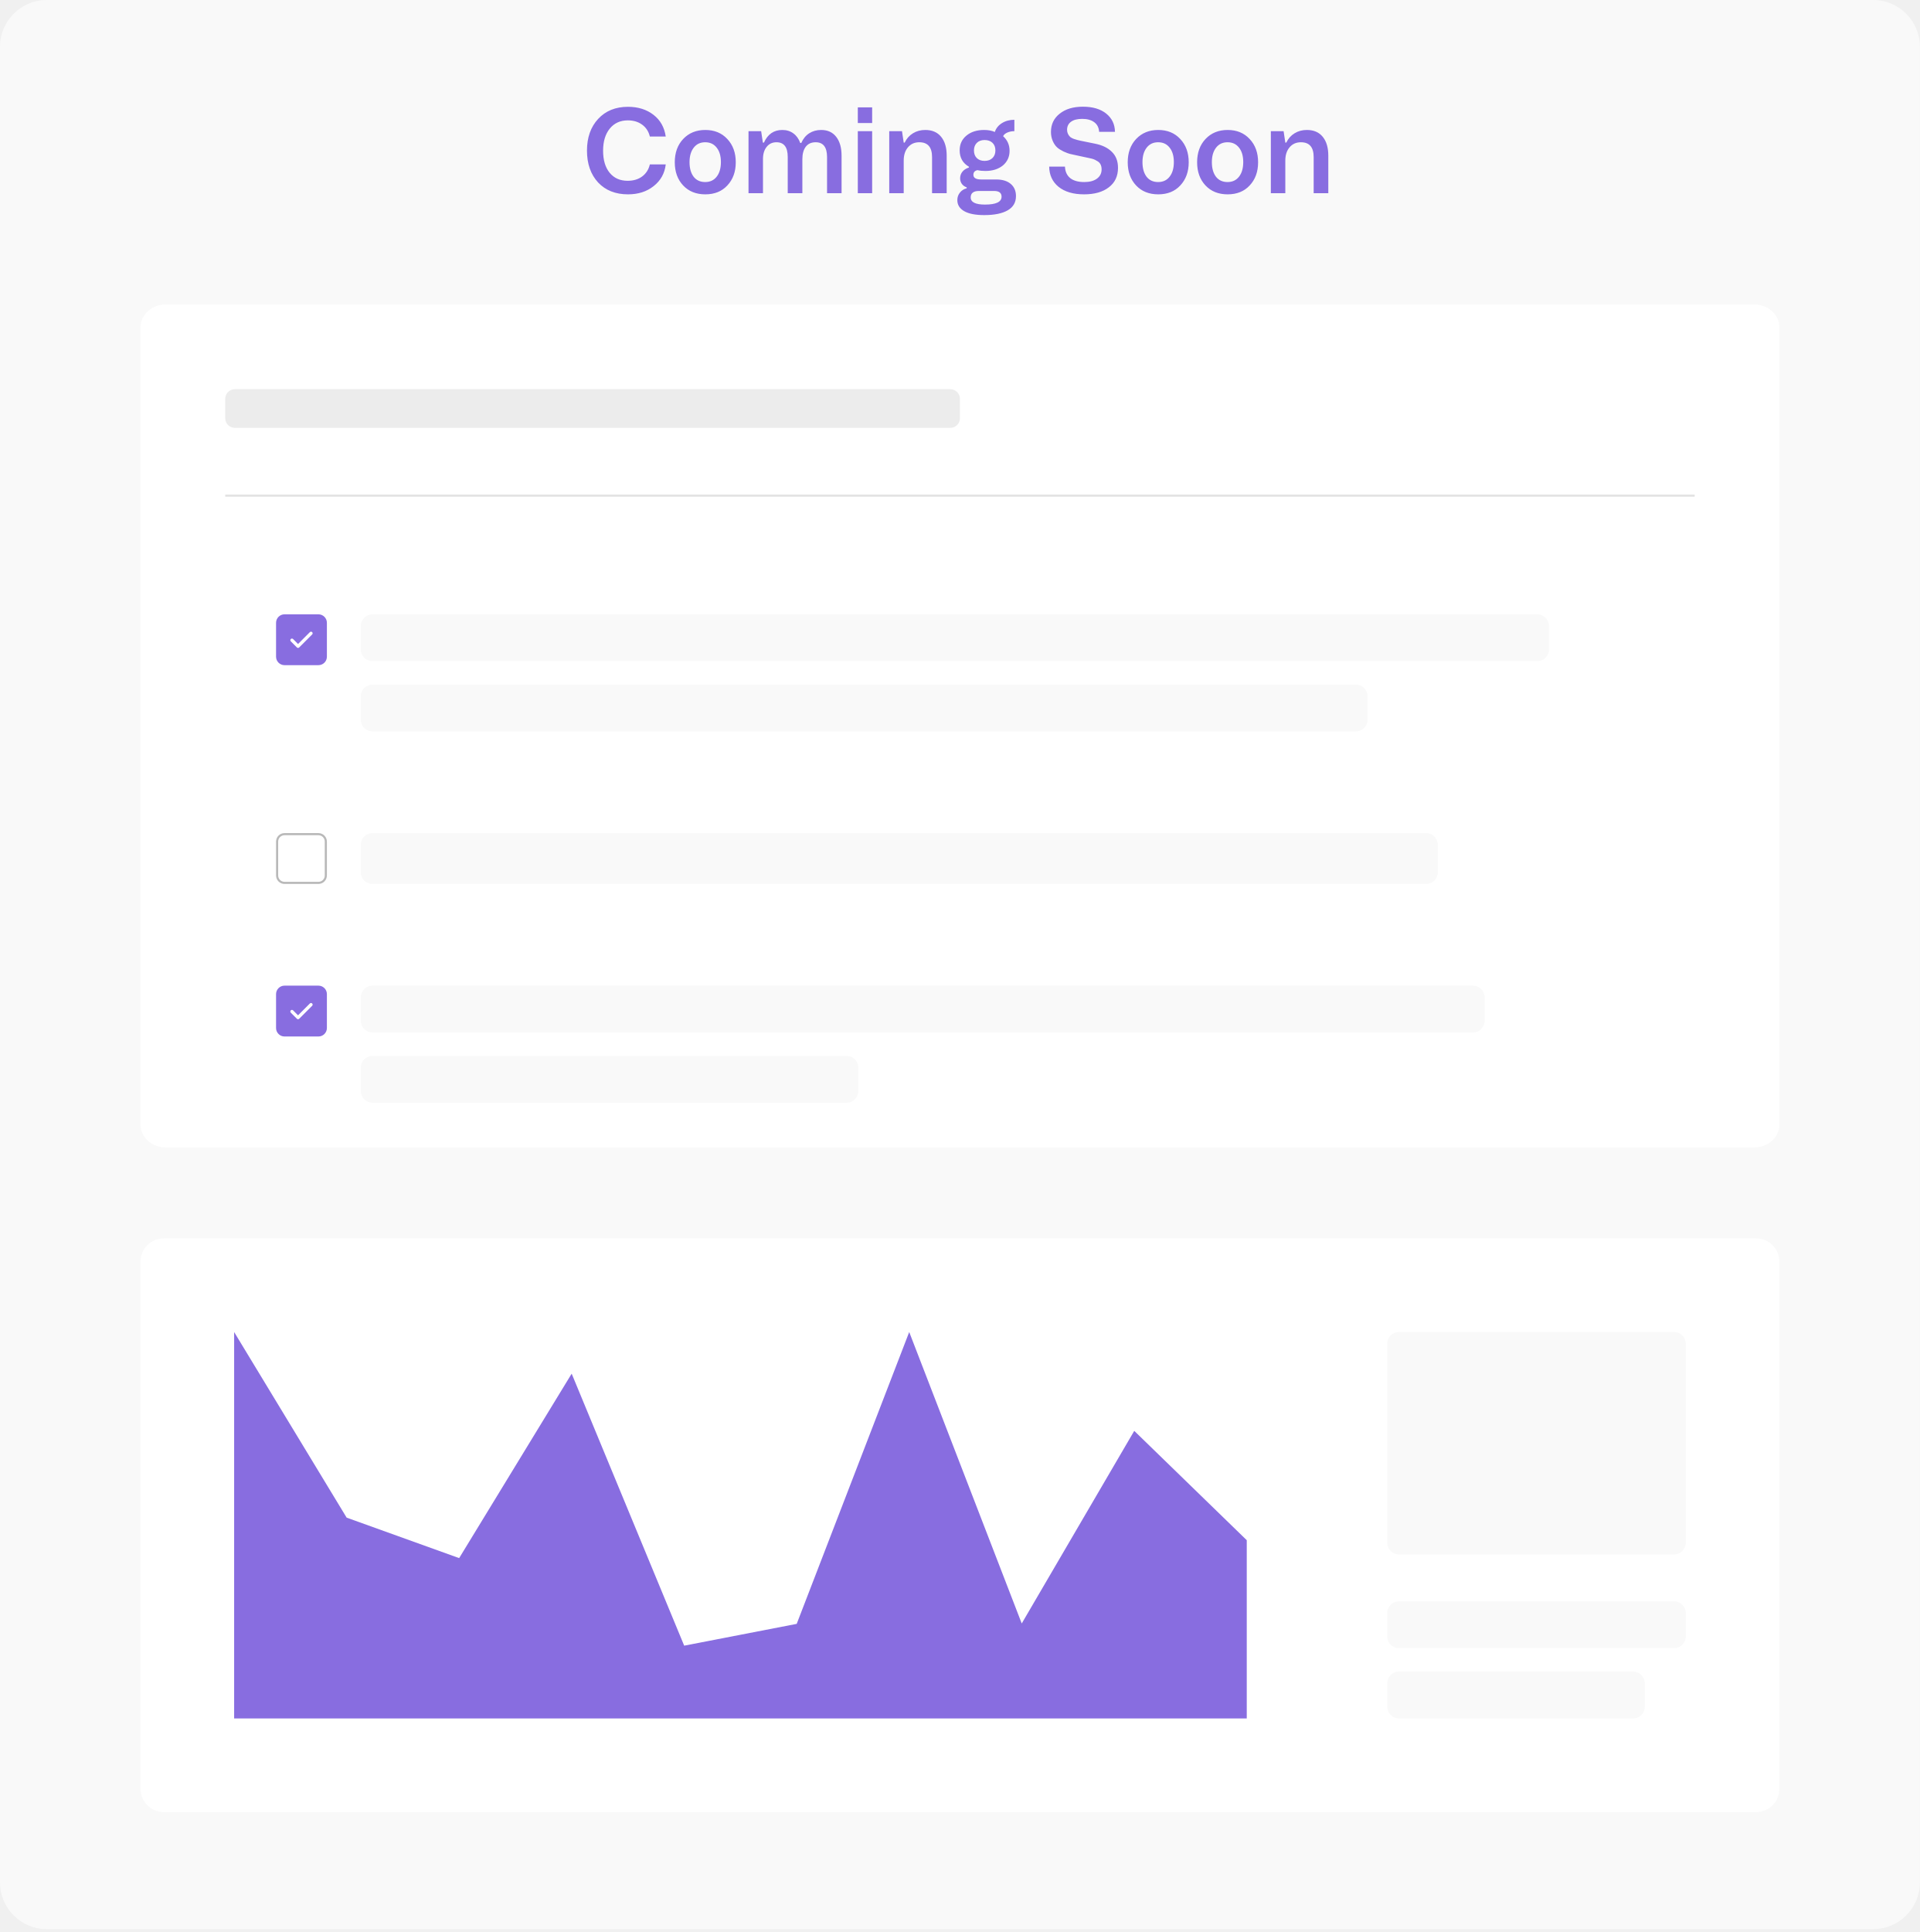
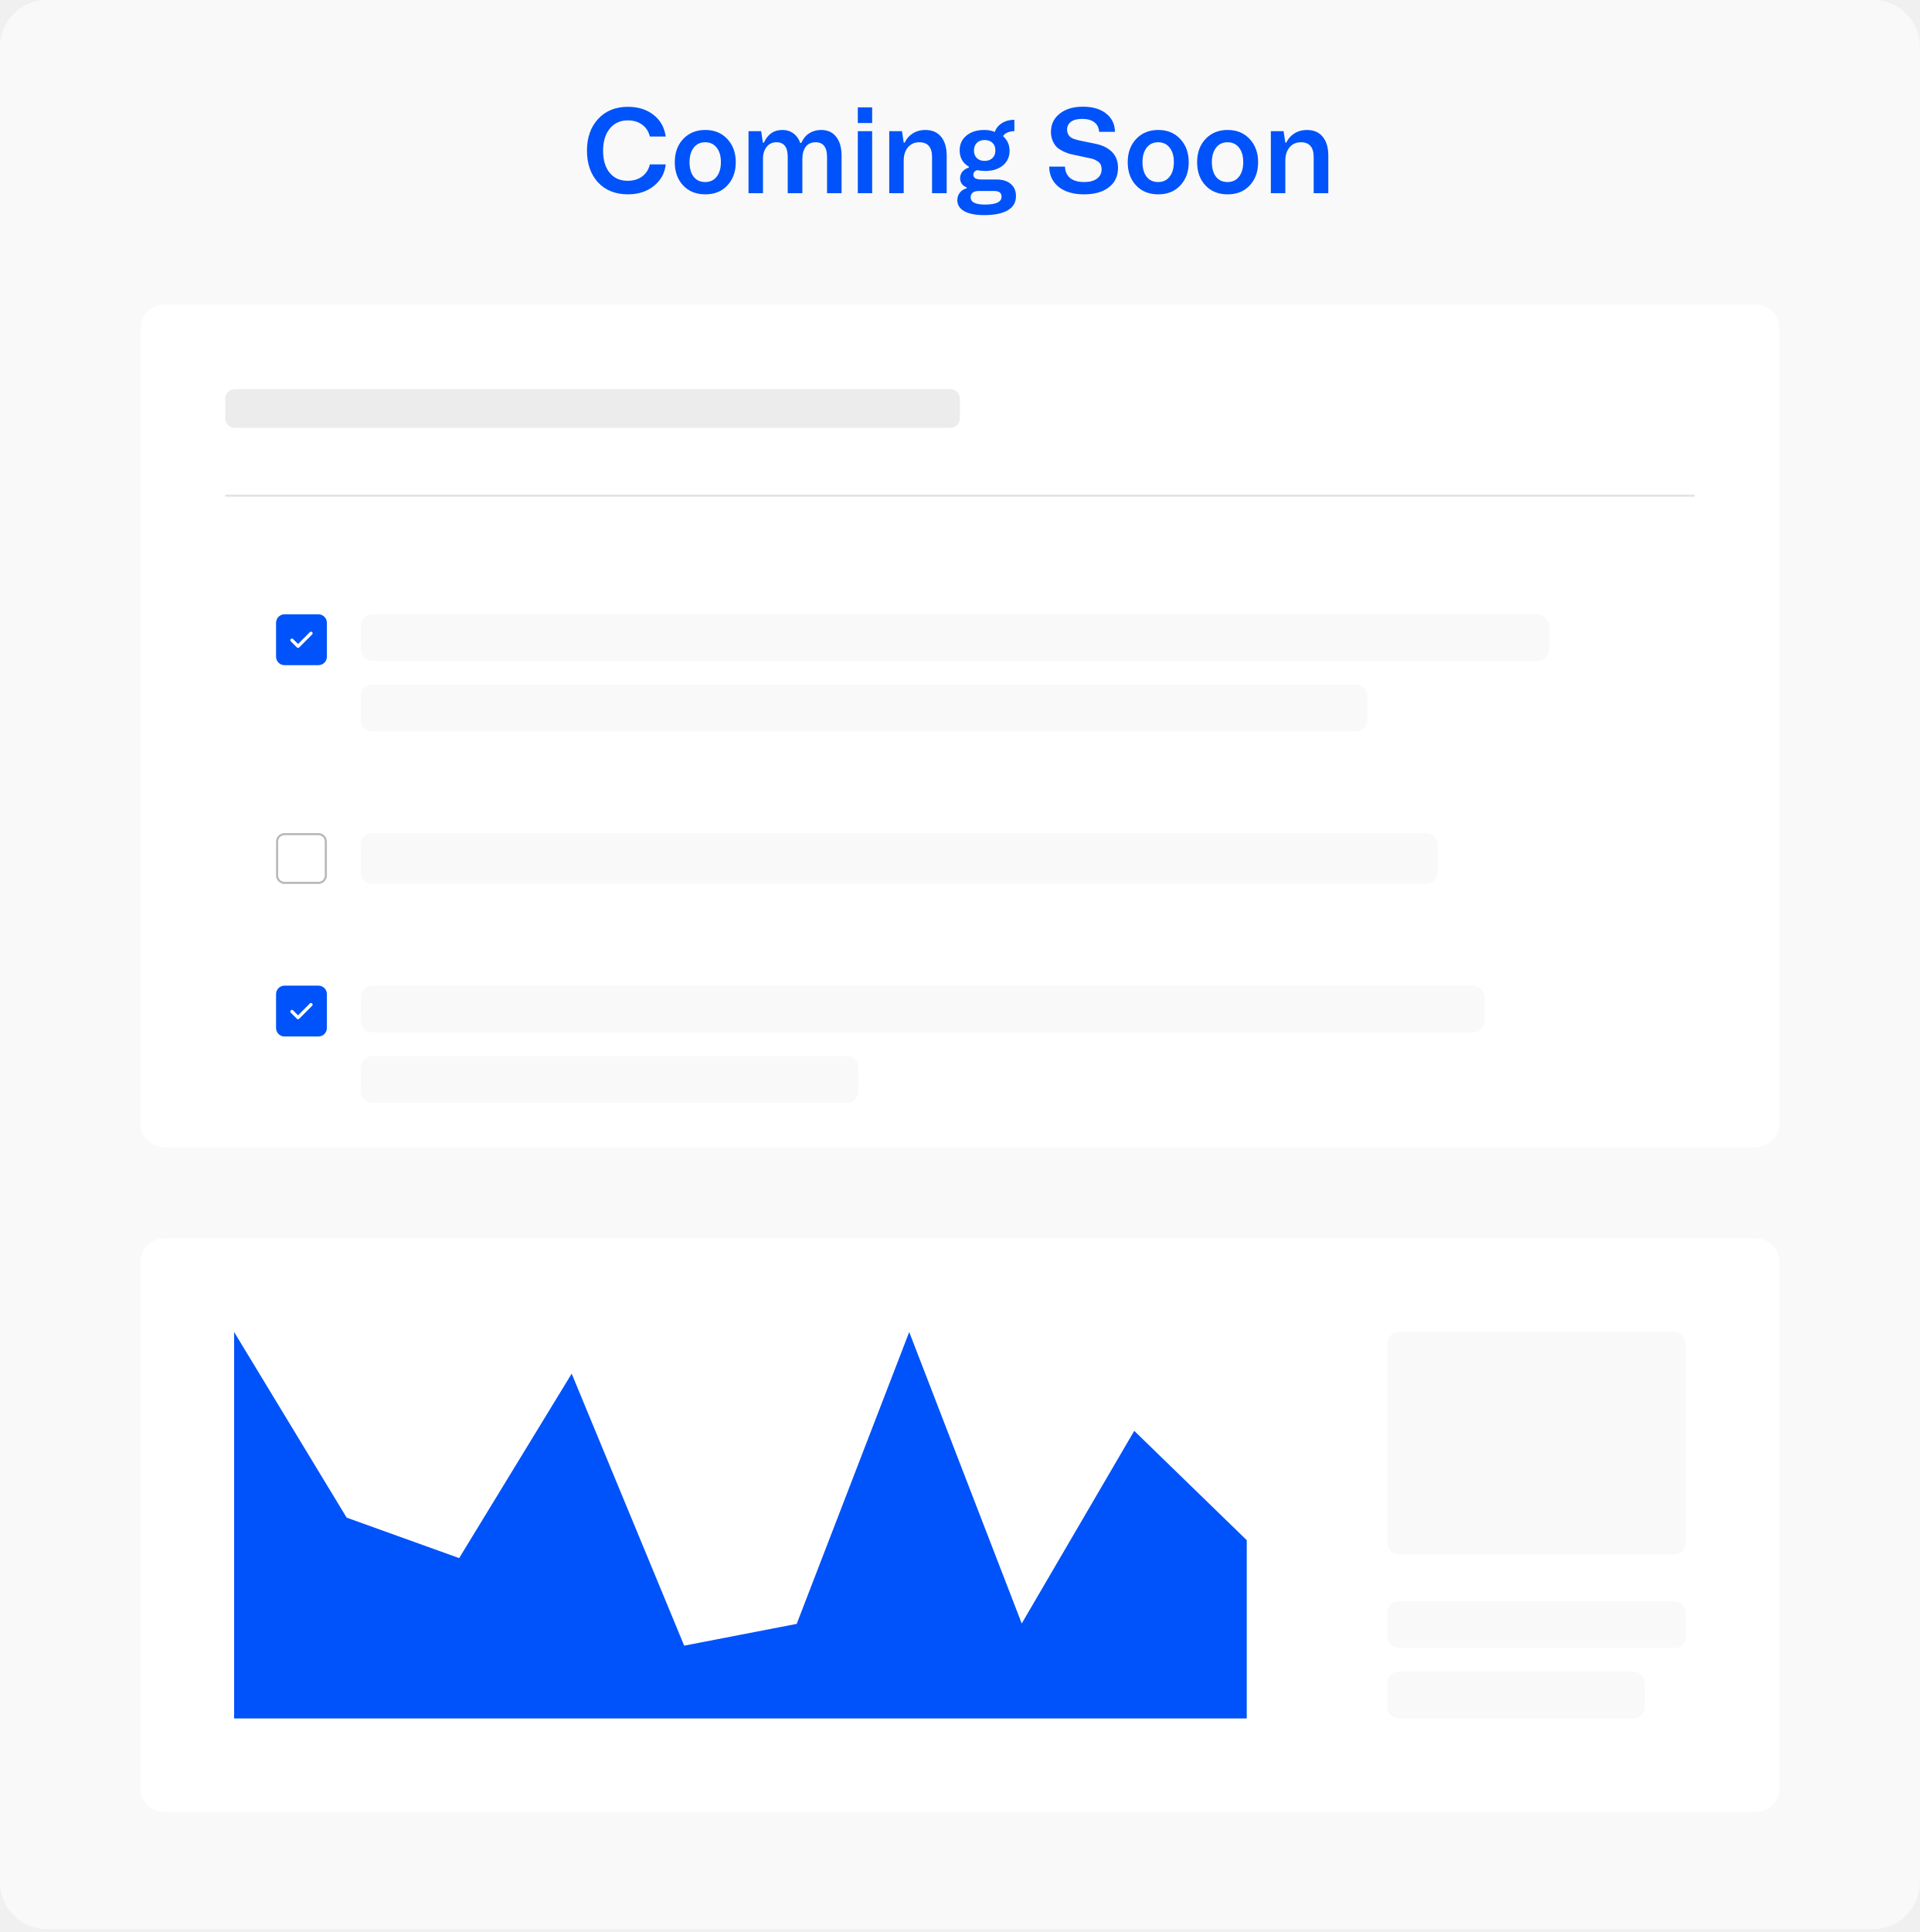
<svg xmlns="http://www.w3.org/2000/svg" width="328" height="330" viewBox="0 0 328 330" fill="none">
  <g clip-path="url(#clip0_5509_8334)">
    <path d="M320 0H8C3.582 0 0 3.582 0 8V321.518C0 325.936 3.582 329.518 8 329.518H320C324.418 329.518 328 325.936 328 321.518V8C328 3.582 324.418 0 320 0Z" fill="#F9F9F9" />
    <path d="M299.657 52H28.343C25.944 52 24 53.755 24 55.92V192.08C24 194.245 25.944 196 28.343 196H299.657C302.056 196 304 194.245 304 192.08V55.92C304 53.755 302.056 52 299.657 52Z" fill="white" />
    <path d="M162.348 66.477H40.128C39.216 66.477 38.477 67.216 38.477 68.128V71.431C38.477 72.344 39.216 73.083 40.128 73.083H162.348C163.26 73.083 164 72.344 164 71.431V68.128C164 67.216 163.26 66.477 162.348 66.477Z" fill="#ECECEC" />
    <path opacity="0.4" d="M38.477 84.66H289.524" stroke="#B9B9B9" stroke-width="0.362" />
-     <path d="M54.4 104.93H48.61C47.81 104.93 47.162 105.578 47.162 106.377V112.168C47.162 112.967 47.81 113.615 48.61 113.615H54.4C55.2 113.615 55.848 112.967 55.848 112.168V106.377C55.848 105.578 55.2 104.93 54.4 104.93Z" fill="#886DE0" />
+     <path d="M54.4 104.93H48.61C47.81 104.93 47.162 105.578 47.162 106.377V112.168C47.162 112.967 47.81 113.615 48.61 113.615H54.4C55.2 113.615 55.848 112.967 55.848 112.168V106.377C55.848 105.578 55.2 104.93 54.4 104.93Z" fill="#0053fa" />
    <path d="M53.326 107.975C53.301 107.949 53.27 107.929 53.237 107.915C53.204 107.902 53.169 107.895 53.133 107.895C53.097 107.895 53.062 107.902 53.029 107.915C52.996 107.929 52.966 107.949 52.94 107.975L50.918 110L50.069 109.147C50.042 109.122 50.012 109.102 49.978 109.089C49.944 109.075 49.908 109.069 49.871 109.07C49.835 109.07 49.799 109.078 49.765 109.092C49.732 109.107 49.702 109.128 49.676 109.154C49.651 109.18 49.631 109.211 49.618 109.245C49.605 109.279 49.598 109.315 49.599 109.352C49.599 109.388 49.607 109.424 49.622 109.457C49.636 109.491 49.657 109.521 49.683 109.546L50.726 110.589C50.751 110.614 50.781 110.634 50.814 110.648C50.847 110.662 50.882 110.669 50.918 110.669C50.954 110.669 50.99 110.662 51.023 110.648C51.056 110.634 51.086 110.614 51.111 110.589L53.326 108.374C53.353 108.348 53.375 108.318 53.39 108.283C53.405 108.249 53.413 108.212 53.413 108.174C53.413 108.137 53.405 108.1 53.39 108.065C53.375 108.031 53.353 108 53.326 107.975Z" fill="white" />
    <path d="M262.638 104.93H63.638C62.533 104.93 61.638 105.825 61.638 106.93V110.93C61.638 112.034 62.533 112.93 63.638 112.93H262.638C263.742 112.93 264.638 112.034 264.638 110.93V106.93C264.638 105.825 263.742 104.93 262.638 104.93Z" fill="#F9F9F9" />
    <path d="M231.638 116.93H63.638C62.533 116.93 61.638 117.825 61.638 118.93V122.93C61.638 124.034 62.533 124.93 63.638 124.93H231.638C232.742 124.93 233.638 124.034 233.638 122.93V118.93C233.638 117.825 232.742 116.93 231.638 116.93Z" fill="#F9F9F9" />
    <path d="M54.4 142.48H48.609C47.91 142.48 47.343 143.048 47.343 143.747V149.537C47.343 150.237 47.91 150.804 48.609 150.804H54.4C55.099 150.804 55.666 150.237 55.666 149.537V143.747C55.666 143.048 55.099 142.48 54.4 142.48Z" fill="white" stroke="#B9B9B9" stroke-width="0.362" />
    <path d="M243.638 142.301H63.638C62.533 142.301 61.638 143.196 61.638 144.301V148.986C61.638 150.091 62.533 150.986 63.638 150.986H243.638C244.742 150.986 245.638 150.091 245.638 148.986V144.301C245.638 143.196 244.742 142.301 243.638 142.301Z" fill="#F9F9F9" />
-     <path d="M54.4 168.355H48.61C47.81 168.355 47.162 169.004 47.162 169.803V175.593C47.162 176.393 47.81 177.041 48.61 177.041H54.4C55.2 177.041 55.848 176.393 55.848 175.593V169.803C55.848 169.004 55.2 168.355 54.4 168.355Z" fill="#886DE0" />
+     <path d="M54.4 168.355H48.61C47.81 168.355 47.162 169.004 47.162 169.803V175.593C47.162 176.393 47.81 177.041 48.61 177.041H54.4C55.2 177.041 55.848 176.393 55.848 175.593V169.803C55.848 169.004 55.2 168.355 54.4 168.355Z" fill="#0053fa" />
    <path d="M53.326 171.401C53.301 171.375 53.27 171.355 53.237 171.341C53.204 171.327 53.169 171.32 53.133 171.32C53.097 171.32 53.062 171.327 53.029 171.341C52.996 171.355 52.966 171.375 52.94 171.401L50.918 173.425L50.069 172.573C50.042 172.548 50.012 172.528 49.978 172.515C49.944 172.501 49.908 172.495 49.871 172.495C49.835 172.496 49.799 172.504 49.765 172.518C49.732 172.533 49.702 172.554 49.676 172.58C49.651 172.606 49.631 172.637 49.618 172.671C49.605 172.705 49.598 172.741 49.599 172.777C49.599 172.814 49.607 172.85 49.622 172.883C49.636 172.917 49.657 172.947 49.683 172.972L50.726 174.014C50.751 174.04 50.781 174.06 50.814 174.074C50.847 174.088 50.882 174.095 50.918 174.095C50.954 174.095 50.99 174.088 51.023 174.074C51.056 174.06 51.086 174.04 51.111 174.014L53.326 171.8C53.353 171.774 53.375 171.743 53.39 171.709C53.405 171.675 53.413 171.638 53.413 171.6C53.413 171.563 53.405 171.526 53.39 171.491C53.375 171.457 53.353 171.426 53.326 171.401Z" fill="white" />
    <path d="M251.638 168.355H63.638C62.533 168.355 61.638 169.251 61.638 170.355V174.355C61.638 175.46 62.533 176.355 63.638 176.355H251.638C252.742 176.355 253.638 175.46 253.638 174.355V170.355C253.638 169.251 252.742 168.355 251.638 168.355Z" fill="#F9F9F9" />
    <path d="M144.638 180.355H63.638C62.533 180.355 61.638 181.251 61.638 182.355V186.355C61.638 187.46 62.533 188.355 63.638 188.355H144.638C145.742 188.355 146.638 187.46 146.638 186.355V182.355C146.638 181.251 145.742 180.355 144.638 180.355Z" fill="#F9F9F9" />
    <path d="M300 211.52H28C25.791 211.52 24 213.31 24 215.52V305.52C24 307.729 25.791 309.52 28 309.52H300C302.209 309.52 304 307.729 304 305.52V215.52C304 213.31 302.209 211.52 300 211.52Z" fill="white" />
-     <path d="M40 227.52L59.222 259.224L78.444 266.136L97.667 234.631L116.889 281.091L136.111 277.369L155.333 227.52L174.556 277.302L193.778 244.402L213 263.078V293.52H193.778H174.556H155.333H136.111H116.889H97.667H78.444H59.222H40V227.52Z" fill="#886DE0" />
+     <path d="M40 227.52L59.222 259.224L78.444 266.136L97.667 234.631L116.889 281.091L136.111 277.369L155.333 227.52L174.556 277.302L193.778 244.402L213 263.078V293.52H193.778H174.556H155.333H136.111H116.889H97.667H78.444H59.222H40V227.52Z" fill="#0053fa" />
    <path d="M286 227.52H239C237.895 227.52 237 228.415 237 229.52V263.52C237 264.624 237.895 265.52 239 265.52H286C287.105 265.52 288 264.624 288 263.52V229.52C288 228.415 287.105 227.52 286 227.52Z" fill="#F9F9F9" />
    <path d="M286 273.52H239C237.895 273.52 237 274.415 237 275.52V279.52C237 280.624 237.895 281.52 239 281.52H286C287.105 281.52 288 280.624 288 279.52V275.52C288 274.415 287.105 273.52 286 273.52Z" fill="#F9F9F9" />
    <path d="M279 285.52H239C237.895 285.52 237 286.415 237 287.52V291.52C237 292.624 237.895 293.52 239 293.52H279C280.105 293.52 281 292.624 281 291.52V287.52C281 286.415 280.105 285.52 279 285.52Z" fill="#F9F9F9" />
-     <path d="M111.023 28.078H113.738C113.562 29.615 112.869 30.855 111.658 31.799C110.486 32.73 109.028 33.195 107.283 33.195C105.154 33.195 103.452 32.518 102.176 31.164C100.913 29.784 100.281 27.971 100.281 25.725C100.281 23.485 100.919 21.678 102.195 20.305C103.471 18.931 105.167 18.244 107.283 18.244C109.021 18.244 110.48 18.703 111.658 19.621C112.817 20.52 113.51 21.753 113.738 23.322H111.023C110.815 22.456 110.376 21.779 109.705 21.291C109.035 20.803 108.221 20.559 107.264 20.559C105.968 20.559 104.939 21.027 104.178 21.965C103.416 22.902 103.035 24.162 103.035 25.744C103.035 27.346 103.41 28.602 104.158 29.514C104.907 30.425 105.929 30.881 107.225 30.881C108.221 30.881 109.054 30.63 109.725 30.129C110.395 29.621 110.828 28.938 111.023 28.078ZM115.281 27.717C115.281 26.083 115.76 24.758 116.717 23.742C117.687 22.713 118.947 22.199 120.496 22.199C122.052 22.199 123.305 22.713 124.256 23.742C125.219 24.764 125.701 26.089 125.701 27.717C125.701 29.338 125.219 30.66 124.256 31.682C123.325 32.691 122.072 33.195 120.496 33.195C118.927 33.195 117.667 32.691 116.717 31.682C115.76 30.666 115.281 29.344 115.281 27.717ZM123.162 27.678C123.162 26.643 122.921 25.822 122.439 25.217C121.964 24.605 121.31 24.299 120.477 24.299C119.65 24.299 118.999 24.605 118.523 25.217C118.042 25.835 117.801 26.662 117.801 27.697C117.801 28.732 118.032 29.559 118.494 30.178C118.969 30.79 119.63 31.096 120.477 31.096C121.31 31.096 121.964 30.79 122.439 30.178C122.921 29.566 123.162 28.732 123.162 27.678ZM130.35 33H127.879V22.404H130.037L130.33 24.357H130.516C131.16 22.919 132.205 22.199 133.65 22.199C134.393 22.199 135.024 22.395 135.545 22.785C136.072 23.169 136.463 23.713 136.717 24.416H136.893C137.212 23.693 137.664 23.143 138.25 22.766C138.842 22.388 139.523 22.199 140.291 22.199C141.398 22.199 142.254 22.59 142.859 23.371C143.471 24.152 143.777 25.223 143.777 26.584V33H141.297V26.838C141.297 25.145 140.649 24.299 139.354 24.299C138.611 24.299 138.045 24.556 137.654 25.07C137.27 25.585 137.078 26.294 137.078 27.199V33H134.578V26.799C134.578 25.132 133.937 24.299 132.654 24.299C131.951 24.299 131.391 24.562 130.975 25.09C130.558 25.611 130.35 26.301 130.35 27.16V33ZM149.002 21.018H146.551V18.342H149.002V21.018ZM149.002 33H146.551V22.404H149.002V33ZM154.393 33H151.922V22.404H154.1L154.393 24.357H154.559C154.891 23.667 155.363 23.137 155.975 22.766C156.587 22.388 157.286 22.199 158.074 22.199C159.253 22.199 160.158 22.59 160.789 23.371C161.421 24.146 161.736 25.217 161.736 26.584V33H159.236V26.838C159.236 25.145 158.51 24.299 157.059 24.299C156.251 24.299 155.604 24.588 155.115 25.168C154.633 25.741 154.393 26.493 154.393 27.424V33ZM163.553 34.182C163.553 33.693 163.699 33.267 163.992 32.902C164.285 32.531 164.673 32.284 165.154 32.16V32.004C164.803 31.88 164.526 31.682 164.324 31.408C164.129 31.128 164.031 30.812 164.031 30.461C164.031 30.025 164.161 29.647 164.422 29.328C164.689 29.003 165.06 28.765 165.535 28.615V28.479C164.48 27.866 163.953 26.932 163.953 25.676C163.953 24.634 164.34 23.794 165.115 23.156C165.89 22.518 166.896 22.199 168.133 22.199C168.842 22.199 169.451 22.313 169.959 22.541C170.167 21.91 170.574 21.405 171.18 21.027C171.785 20.65 172.492 20.461 173.299 20.461V22.404C172.85 22.404 172.443 22.486 172.078 22.648C171.72 22.811 171.486 23.016 171.375 23.264C172.111 23.921 172.479 24.755 172.479 25.764C172.479 26.786 172.098 27.619 171.336 28.264C170.561 28.889 169.568 29.201 168.357 29.201C167.856 29.201 167.4 29.156 166.99 29.064C166.528 29.162 166.297 29.426 166.297 29.855C166.297 30.389 166.743 30.656 167.635 30.656H170.193C171.261 30.656 172.091 30.91 172.684 31.418C173.276 31.919 173.572 32.613 173.572 33.498C173.572 34.572 173.104 35.38 172.166 35.92C171.229 36.467 169.891 36.74 168.152 36.74C166.648 36.74 165.506 36.516 164.725 36.066C163.943 35.617 163.553 34.989 163.553 34.182ZM166.395 25.695C166.395 26.242 166.557 26.678 166.883 27.004C167.215 27.323 167.658 27.482 168.211 27.482C168.777 27.482 169.227 27.32 169.559 26.994C169.891 26.669 170.057 26.236 170.057 25.695C170.057 25.142 169.891 24.709 169.559 24.396C169.227 24.078 168.777 23.918 168.211 23.918C167.651 23.918 167.208 24.081 166.883 24.406C166.557 24.732 166.395 25.162 166.395 25.695ZM165.838 33.723C165.838 34.536 166.652 34.943 168.279 34.943C170.167 34.943 171.111 34.494 171.111 33.596C171.111 32.945 170.685 32.619 169.832 32.619H167.254C166.31 32.619 165.838 32.987 165.838 33.723ZM179.246 28.459H181.941C181.98 29.312 182.28 29.966 182.84 30.422C183.406 30.871 184.207 31.096 185.242 31.096C186.16 31.096 186.883 30.9 187.41 30.51C187.938 30.119 188.201 29.595 188.201 28.938C188.201 28.228 187.934 27.743 187.4 27.482C187.173 27.339 186.977 27.241 186.814 27.189C186.658 27.131 186.447 27.076 186.18 27.023L183.729 26.496C183.475 26.444 183.152 26.372 182.762 26.281C182.586 26.242 182.234 26.109 181.707 25.881C181.219 25.64 180.851 25.406 180.604 25.178C180.304 24.904 180.053 24.537 179.852 24.074C179.65 23.605 179.549 23.094 179.549 22.541C179.549 21.239 180.047 20.197 181.043 19.416C182.033 18.622 183.354 18.225 185.008 18.225C186.681 18.225 188.006 18.615 188.982 19.396C189.965 20.184 190.467 21.226 190.486 22.521H187.781C187.736 21.799 187.456 21.249 186.941 20.871C186.434 20.494 185.747 20.305 184.881 20.305C184.054 20.305 183.416 20.471 182.967 20.803C182.524 21.128 182.303 21.587 182.303 22.18C182.303 22.635 182.482 23.042 182.84 23.4C183.029 23.537 183.23 23.645 183.445 23.723C183.927 23.879 184.308 23.983 184.588 24.035L187.088 24.543C188.312 24.784 189.269 25.249 189.959 25.939C190.656 26.623 191.004 27.531 191.004 28.664C191.004 30.096 190.477 31.21 189.422 32.004C188.393 32.798 186.987 33.195 185.203 33.195C183.361 33.195 181.902 32.762 180.828 31.896C179.793 31.037 179.266 29.891 179.246 28.459ZM192.664 27.717C192.664 26.083 193.143 24.758 194.1 23.742C195.07 22.713 196.329 22.199 197.879 22.199C199.435 22.199 200.688 22.713 201.639 23.742C202.602 24.764 203.084 26.089 203.084 27.717C203.084 29.338 202.602 30.66 201.639 31.682C200.708 32.691 199.454 33.195 197.879 33.195C196.31 33.195 195.05 32.691 194.1 31.682C193.143 30.666 192.664 29.344 192.664 27.717ZM200.545 27.678C200.545 26.643 200.304 25.822 199.822 25.217C199.347 24.605 198.693 24.299 197.859 24.299C197.033 24.299 196.382 24.605 195.906 25.217C195.424 25.835 195.184 26.662 195.184 27.697C195.184 28.732 195.415 29.559 195.877 30.178C196.352 30.79 197.013 31.096 197.859 31.096C198.693 31.096 199.347 30.79 199.822 30.178C200.304 29.566 200.545 28.732 200.545 27.678ZM204.52 27.717C204.52 26.083 204.998 24.758 205.955 23.742C206.925 22.713 208.185 22.199 209.734 22.199C211.29 22.199 212.544 22.713 213.494 23.742C214.458 24.764 214.939 26.089 214.939 27.717C214.939 29.338 214.458 30.66 213.494 31.682C212.563 32.691 211.31 33.195 209.734 33.195C208.165 33.195 206.906 32.691 205.955 31.682C204.998 30.666 204.52 29.344 204.52 27.717ZM212.4 27.678C212.4 26.643 212.16 25.822 211.678 25.217C211.202 24.605 210.548 24.299 209.715 24.299C208.888 24.299 208.237 24.605 207.762 25.217C207.28 25.835 207.039 26.662 207.039 27.697C207.039 28.732 207.27 29.559 207.732 30.178C208.208 30.79 208.868 31.096 209.715 31.096C210.548 31.096 211.202 30.79 211.678 30.178C212.16 29.566 212.4 28.732 212.4 27.678ZM219.588 33H217.117V22.404H219.295L219.588 24.357H219.754C220.086 23.667 220.558 23.137 221.17 22.766C221.782 22.388 222.482 22.199 223.27 22.199C224.448 22.199 225.353 22.59 225.984 23.371C226.616 24.146 226.932 25.217 226.932 26.584V33H224.432V26.838C224.432 25.145 223.706 24.299 222.254 24.299C221.447 24.299 220.799 24.588 220.311 25.168C219.829 25.741 219.588 26.493 219.588 27.424V33Z" fill="#886DE0" />
+     <path d="M111.023 28.078H113.738C113.562 29.615 112.869 30.855 111.658 31.799C110.486 32.73 109.028 33.195 107.283 33.195C105.154 33.195 103.452 32.518 102.176 31.164C100.913 29.784 100.281 27.971 100.281 25.725C100.281 23.485 100.919 21.678 102.195 20.305C103.471 18.931 105.167 18.244 107.283 18.244C109.021 18.244 110.48 18.703 111.658 19.621C112.817 20.52 113.51 21.753 113.738 23.322H111.023C110.815 22.456 110.376 21.779 109.705 21.291C109.035 20.803 108.221 20.559 107.264 20.559C105.968 20.559 104.939 21.027 104.178 21.965C103.416 22.902 103.035 24.162 103.035 25.744C103.035 27.346 103.41 28.602 104.158 29.514C104.907 30.425 105.929 30.881 107.225 30.881C108.221 30.881 109.054 30.63 109.725 30.129C110.395 29.621 110.828 28.938 111.023 28.078ZM115.281 27.717C115.281 26.083 115.76 24.758 116.717 23.742C117.687 22.713 118.947 22.199 120.496 22.199C122.052 22.199 123.305 22.713 124.256 23.742C125.219 24.764 125.701 26.089 125.701 27.717C125.701 29.338 125.219 30.66 124.256 31.682C123.325 32.691 122.072 33.195 120.496 33.195C118.927 33.195 117.667 32.691 116.717 31.682C115.76 30.666 115.281 29.344 115.281 27.717ZM123.162 27.678C123.162 26.643 122.921 25.822 122.439 25.217C121.964 24.605 121.31 24.299 120.477 24.299C119.65 24.299 118.999 24.605 118.523 25.217C118.042 25.835 117.801 26.662 117.801 27.697C117.801 28.732 118.032 29.559 118.494 30.178C118.969 30.79 119.63 31.096 120.477 31.096C121.31 31.096 121.964 30.79 122.439 30.178C122.921 29.566 123.162 28.732 123.162 27.678ZM130.35 33H127.879V22.404H130.037L130.33 24.357H130.516C131.16 22.919 132.205 22.199 133.65 22.199C134.393 22.199 135.024 22.395 135.545 22.785C136.072 23.169 136.463 23.713 136.717 24.416H136.893C137.212 23.693 137.664 23.143 138.25 22.766C138.842 22.388 139.523 22.199 140.291 22.199C141.398 22.199 142.254 22.59 142.859 23.371C143.471 24.152 143.777 25.223 143.777 26.584V33H141.297V26.838C141.297 25.145 140.649 24.299 139.354 24.299C138.611 24.299 138.045 24.556 137.654 25.07C137.27 25.585 137.078 26.294 137.078 27.199V33H134.578V26.799C134.578 25.132 133.937 24.299 132.654 24.299C131.951 24.299 131.391 24.562 130.975 25.09C130.558 25.611 130.35 26.301 130.35 27.16V33ZM149.002 21.018H146.551V18.342H149.002V21.018ZM149.002 33H146.551V22.404H149.002V33ZM154.393 33H151.922V22.404H154.1L154.393 24.357H154.559C154.891 23.667 155.363 23.137 155.975 22.766C156.587 22.388 157.286 22.199 158.074 22.199C159.253 22.199 160.158 22.59 160.789 23.371C161.421 24.146 161.736 25.217 161.736 26.584V33H159.236V26.838C159.236 25.145 158.51 24.299 157.059 24.299C156.251 24.299 155.604 24.588 155.115 25.168C154.633 25.741 154.393 26.493 154.393 27.424V33ZM163.553 34.182C163.553 33.693 163.699 33.267 163.992 32.902C164.285 32.531 164.673 32.284 165.154 32.16V32.004C164.803 31.88 164.526 31.682 164.324 31.408C164.129 31.128 164.031 30.812 164.031 30.461C164.031 30.025 164.161 29.647 164.422 29.328C164.689 29.003 165.06 28.765 165.535 28.615V28.479C164.48 27.866 163.953 26.932 163.953 25.676C163.953 24.634 164.34 23.794 165.115 23.156C165.89 22.518 166.896 22.199 168.133 22.199C168.842 22.199 169.451 22.313 169.959 22.541C170.167 21.91 170.574 21.405 171.18 21.027C171.785 20.65 172.492 20.461 173.299 20.461V22.404C172.85 22.404 172.443 22.486 172.078 22.648C171.72 22.811 171.486 23.016 171.375 23.264C172.111 23.921 172.479 24.755 172.479 25.764C172.479 26.786 172.098 27.619 171.336 28.264C170.561 28.889 169.568 29.201 168.357 29.201C167.856 29.201 167.4 29.156 166.99 29.064C166.528 29.162 166.297 29.426 166.297 29.855C166.297 30.389 166.743 30.656 167.635 30.656H170.193C171.261 30.656 172.091 30.91 172.684 31.418C173.276 31.919 173.572 32.613 173.572 33.498C173.572 34.572 173.104 35.38 172.166 35.92C171.229 36.467 169.891 36.74 168.152 36.74C166.648 36.74 165.506 36.516 164.725 36.066C163.943 35.617 163.553 34.989 163.553 34.182ZM166.395 25.695C166.395 26.242 166.557 26.678 166.883 27.004C167.215 27.323 167.658 27.482 168.211 27.482C168.777 27.482 169.227 27.32 169.559 26.994C169.891 26.669 170.057 26.236 170.057 25.695C170.057 25.142 169.891 24.709 169.559 24.396C169.227 24.078 168.777 23.918 168.211 23.918C167.651 23.918 167.208 24.081 166.883 24.406C166.557 24.732 166.395 25.162 166.395 25.695ZM165.838 33.723C165.838 34.536 166.652 34.943 168.279 34.943C170.167 34.943 171.111 34.494 171.111 33.596C171.111 32.945 170.685 32.619 169.832 32.619H167.254C166.31 32.619 165.838 32.987 165.838 33.723ZM179.246 28.459H181.941C181.98 29.312 182.28 29.966 182.84 30.422C183.406 30.871 184.207 31.096 185.242 31.096C186.16 31.096 186.883 30.9 187.41 30.51C187.938 30.119 188.201 29.595 188.201 28.938C188.201 28.228 187.934 27.743 187.4 27.482C187.173 27.339 186.977 27.241 186.814 27.189C186.658 27.131 186.447 27.076 186.18 27.023L183.729 26.496C183.475 26.444 183.152 26.372 182.762 26.281C182.586 26.242 182.234 26.109 181.707 25.881C181.219 25.64 180.851 25.406 180.604 25.178C180.304 24.904 180.053 24.537 179.852 24.074C179.65 23.605 179.549 23.094 179.549 22.541C179.549 21.239 180.047 20.197 181.043 19.416C182.033 18.622 183.354 18.225 185.008 18.225C186.681 18.225 188.006 18.615 188.982 19.396C189.965 20.184 190.467 21.226 190.486 22.521H187.781C187.736 21.799 187.456 21.249 186.941 20.871C186.434 20.494 185.747 20.305 184.881 20.305C184.054 20.305 183.416 20.471 182.967 20.803C182.524 21.128 182.303 21.587 182.303 22.18C182.303 22.635 182.482 23.042 182.84 23.4C183.029 23.537 183.23 23.645 183.445 23.723C183.927 23.879 184.308 23.983 184.588 24.035L187.088 24.543C188.312 24.784 189.269 25.249 189.959 25.939C190.656 26.623 191.004 27.531 191.004 28.664C191.004 30.096 190.477 31.21 189.422 32.004C188.393 32.798 186.987 33.195 185.203 33.195C183.361 33.195 181.902 32.762 180.828 31.896C179.793 31.037 179.266 29.891 179.246 28.459ZM192.664 27.717C192.664 26.083 193.143 24.758 194.1 23.742C195.07 22.713 196.329 22.199 197.879 22.199C199.435 22.199 200.688 22.713 201.639 23.742C202.602 24.764 203.084 26.089 203.084 27.717C203.084 29.338 202.602 30.66 201.639 31.682C200.708 32.691 199.454 33.195 197.879 33.195C196.31 33.195 195.05 32.691 194.1 31.682C193.143 30.666 192.664 29.344 192.664 27.717ZM200.545 27.678C200.545 26.643 200.304 25.822 199.822 25.217C199.347 24.605 198.693 24.299 197.859 24.299C197.033 24.299 196.382 24.605 195.906 25.217C195.424 25.835 195.184 26.662 195.184 27.697C195.184 28.732 195.415 29.559 195.877 30.178C196.352 30.79 197.013 31.096 197.859 31.096C198.693 31.096 199.347 30.79 199.822 30.178C200.304 29.566 200.545 28.732 200.545 27.678ZM204.52 27.717C204.52 26.083 204.998 24.758 205.955 23.742C206.925 22.713 208.185 22.199 209.734 22.199C211.29 22.199 212.544 22.713 213.494 23.742C214.458 24.764 214.939 26.089 214.939 27.717C214.939 29.338 214.458 30.66 213.494 31.682C212.563 32.691 211.31 33.195 209.734 33.195C208.165 33.195 206.906 32.691 205.955 31.682C204.998 30.666 204.52 29.344 204.52 27.717ZM212.4 27.678C212.4 26.643 212.16 25.822 211.678 25.217C211.202 24.605 210.548 24.299 209.715 24.299C208.888 24.299 208.237 24.605 207.762 25.217C207.28 25.835 207.039 26.662 207.039 27.697C207.039 28.732 207.27 29.559 207.732 30.178C208.208 30.79 208.868 31.096 209.715 31.096C210.548 31.096 211.202 30.79 211.678 30.178C212.16 29.566 212.4 28.732 212.4 27.678ZM219.588 33H217.117V22.404H219.295L219.588 24.357H219.754C220.086 23.667 220.558 23.137 221.17 22.766C221.782 22.388 222.482 22.199 223.27 22.199C224.448 22.199 225.353 22.59 225.984 23.371C226.616 24.146 226.932 25.217 226.932 26.584V33H224.432V26.838C224.432 25.145 223.706 24.299 222.254 24.299C221.447 24.299 220.799 24.588 220.311 25.168C219.829 25.741 219.588 26.493 219.588 27.424V33Z" fill="#0053fa" />
  </g>
  <defs>
    <clipPath id="clip0_5509_8334">
      <rect width="328" height="330" fill="white" />
    </clipPath>
  </defs>
</svg>
